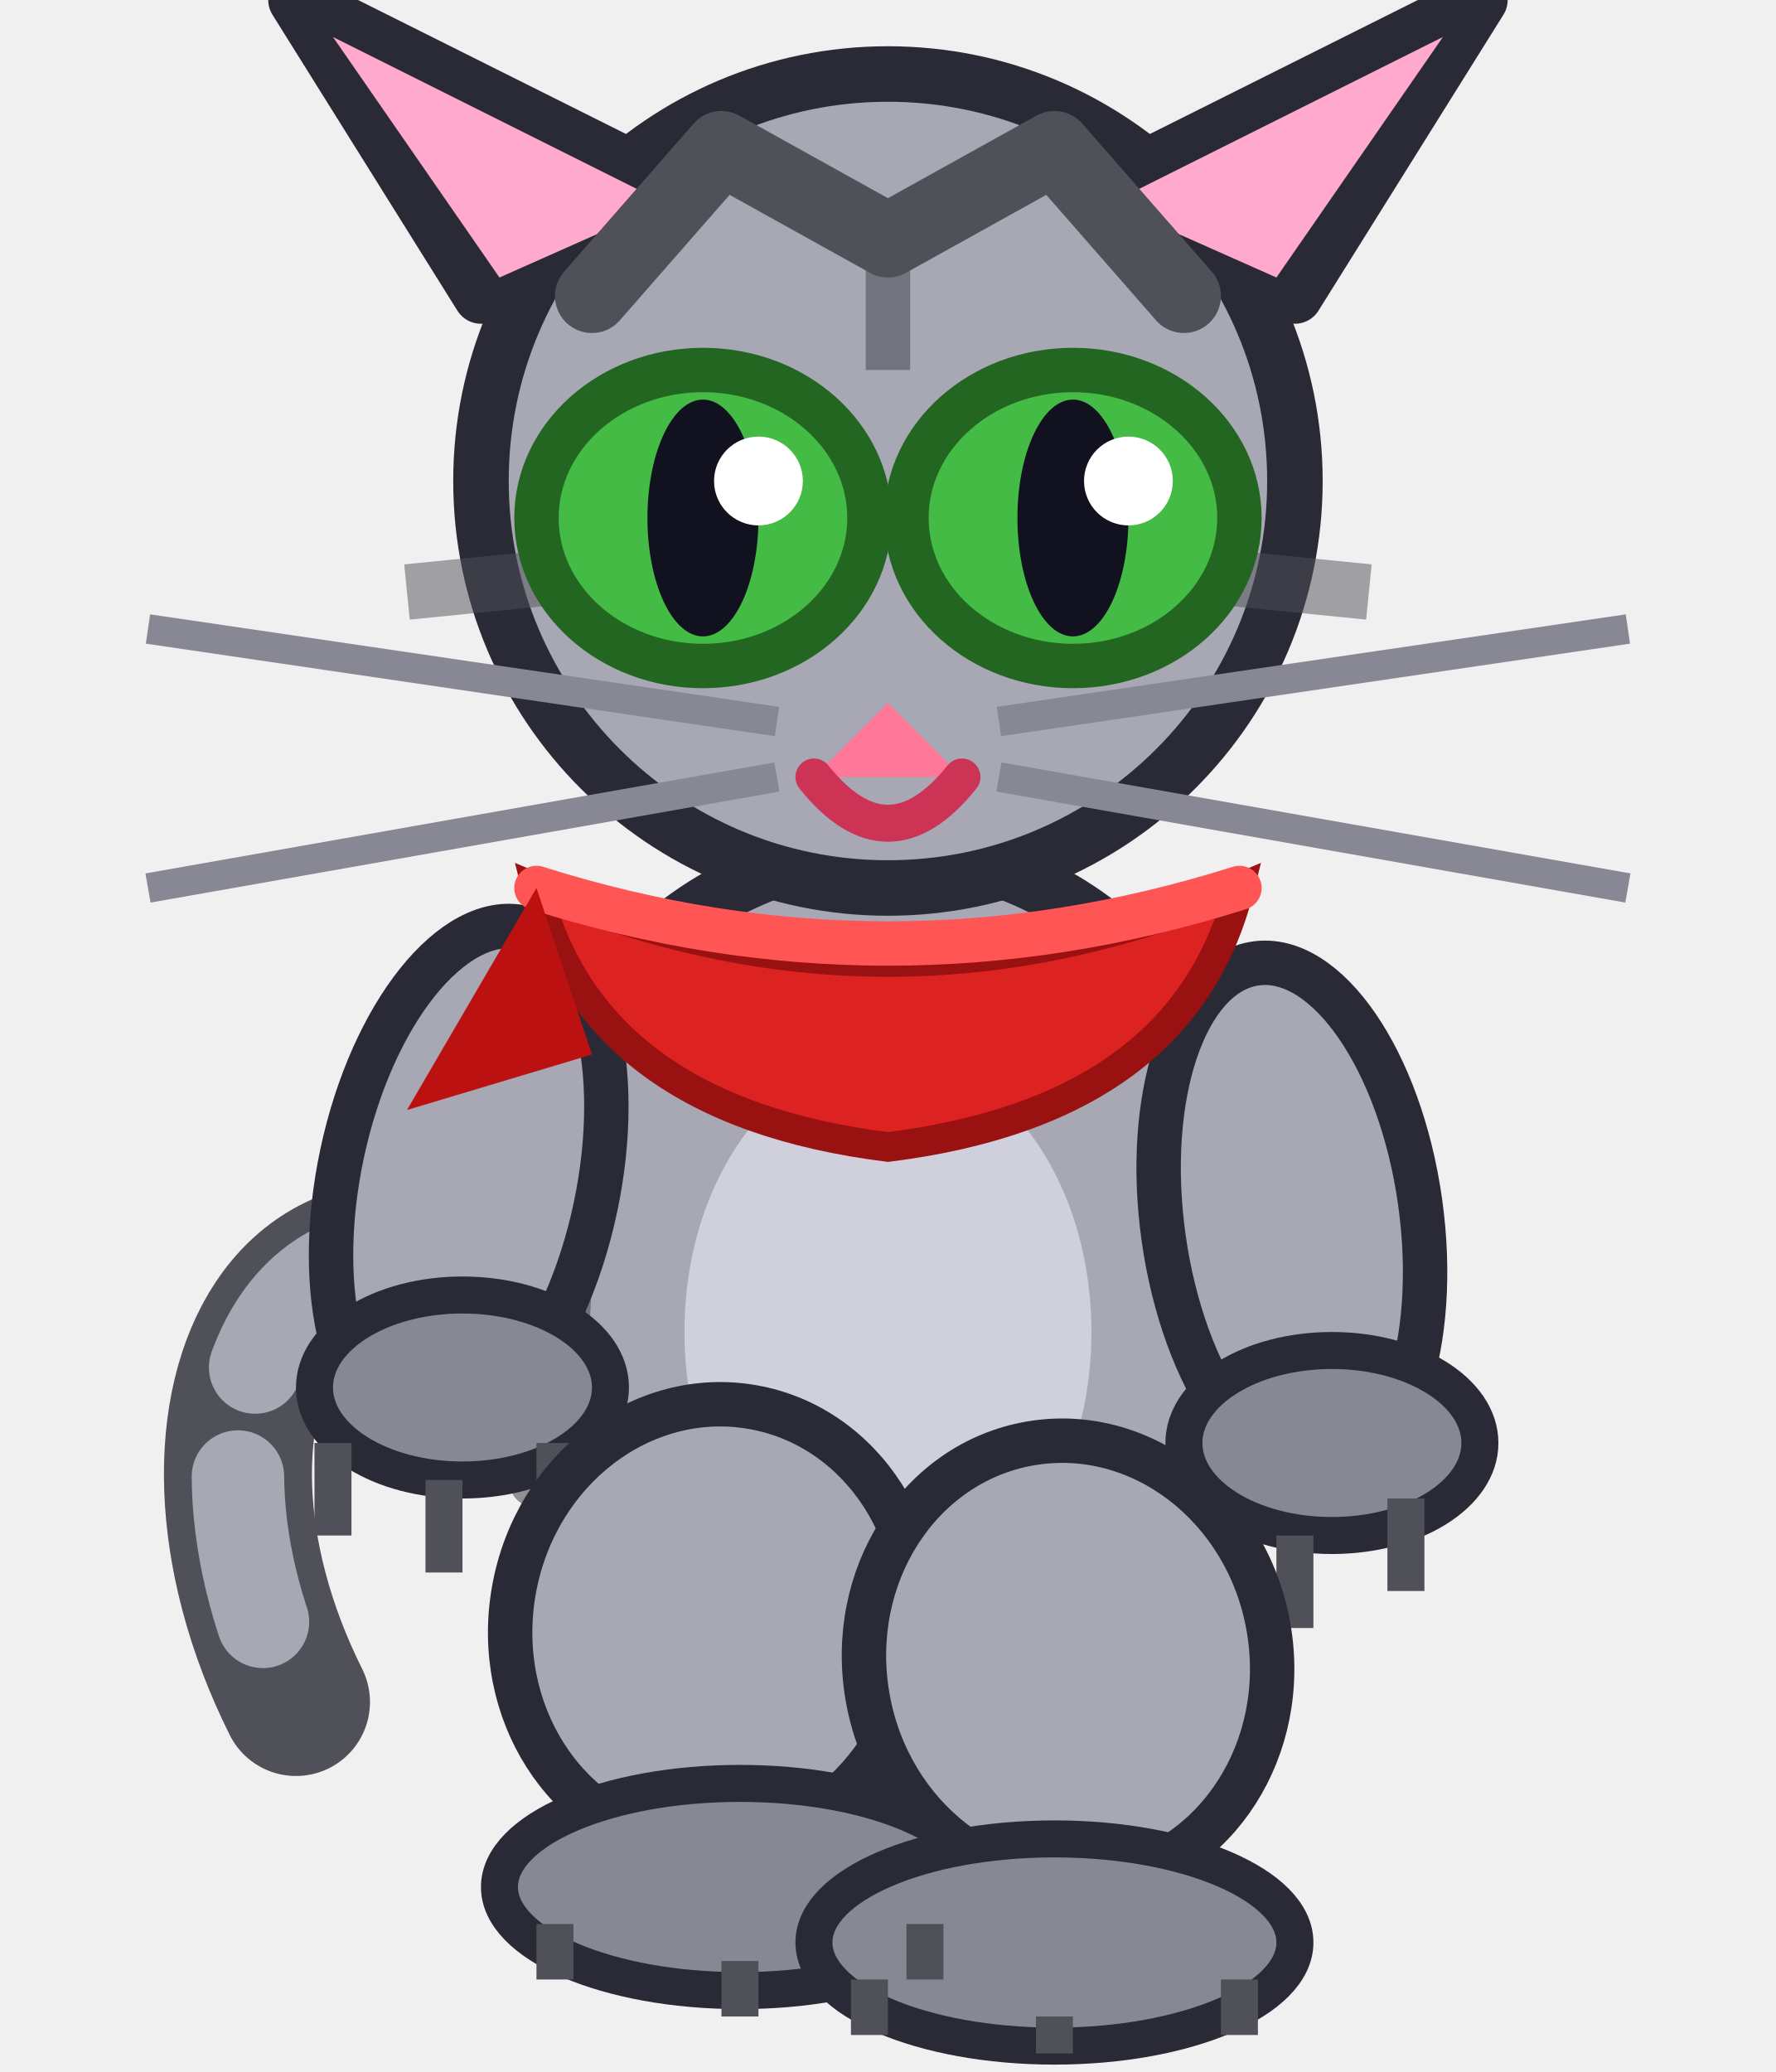
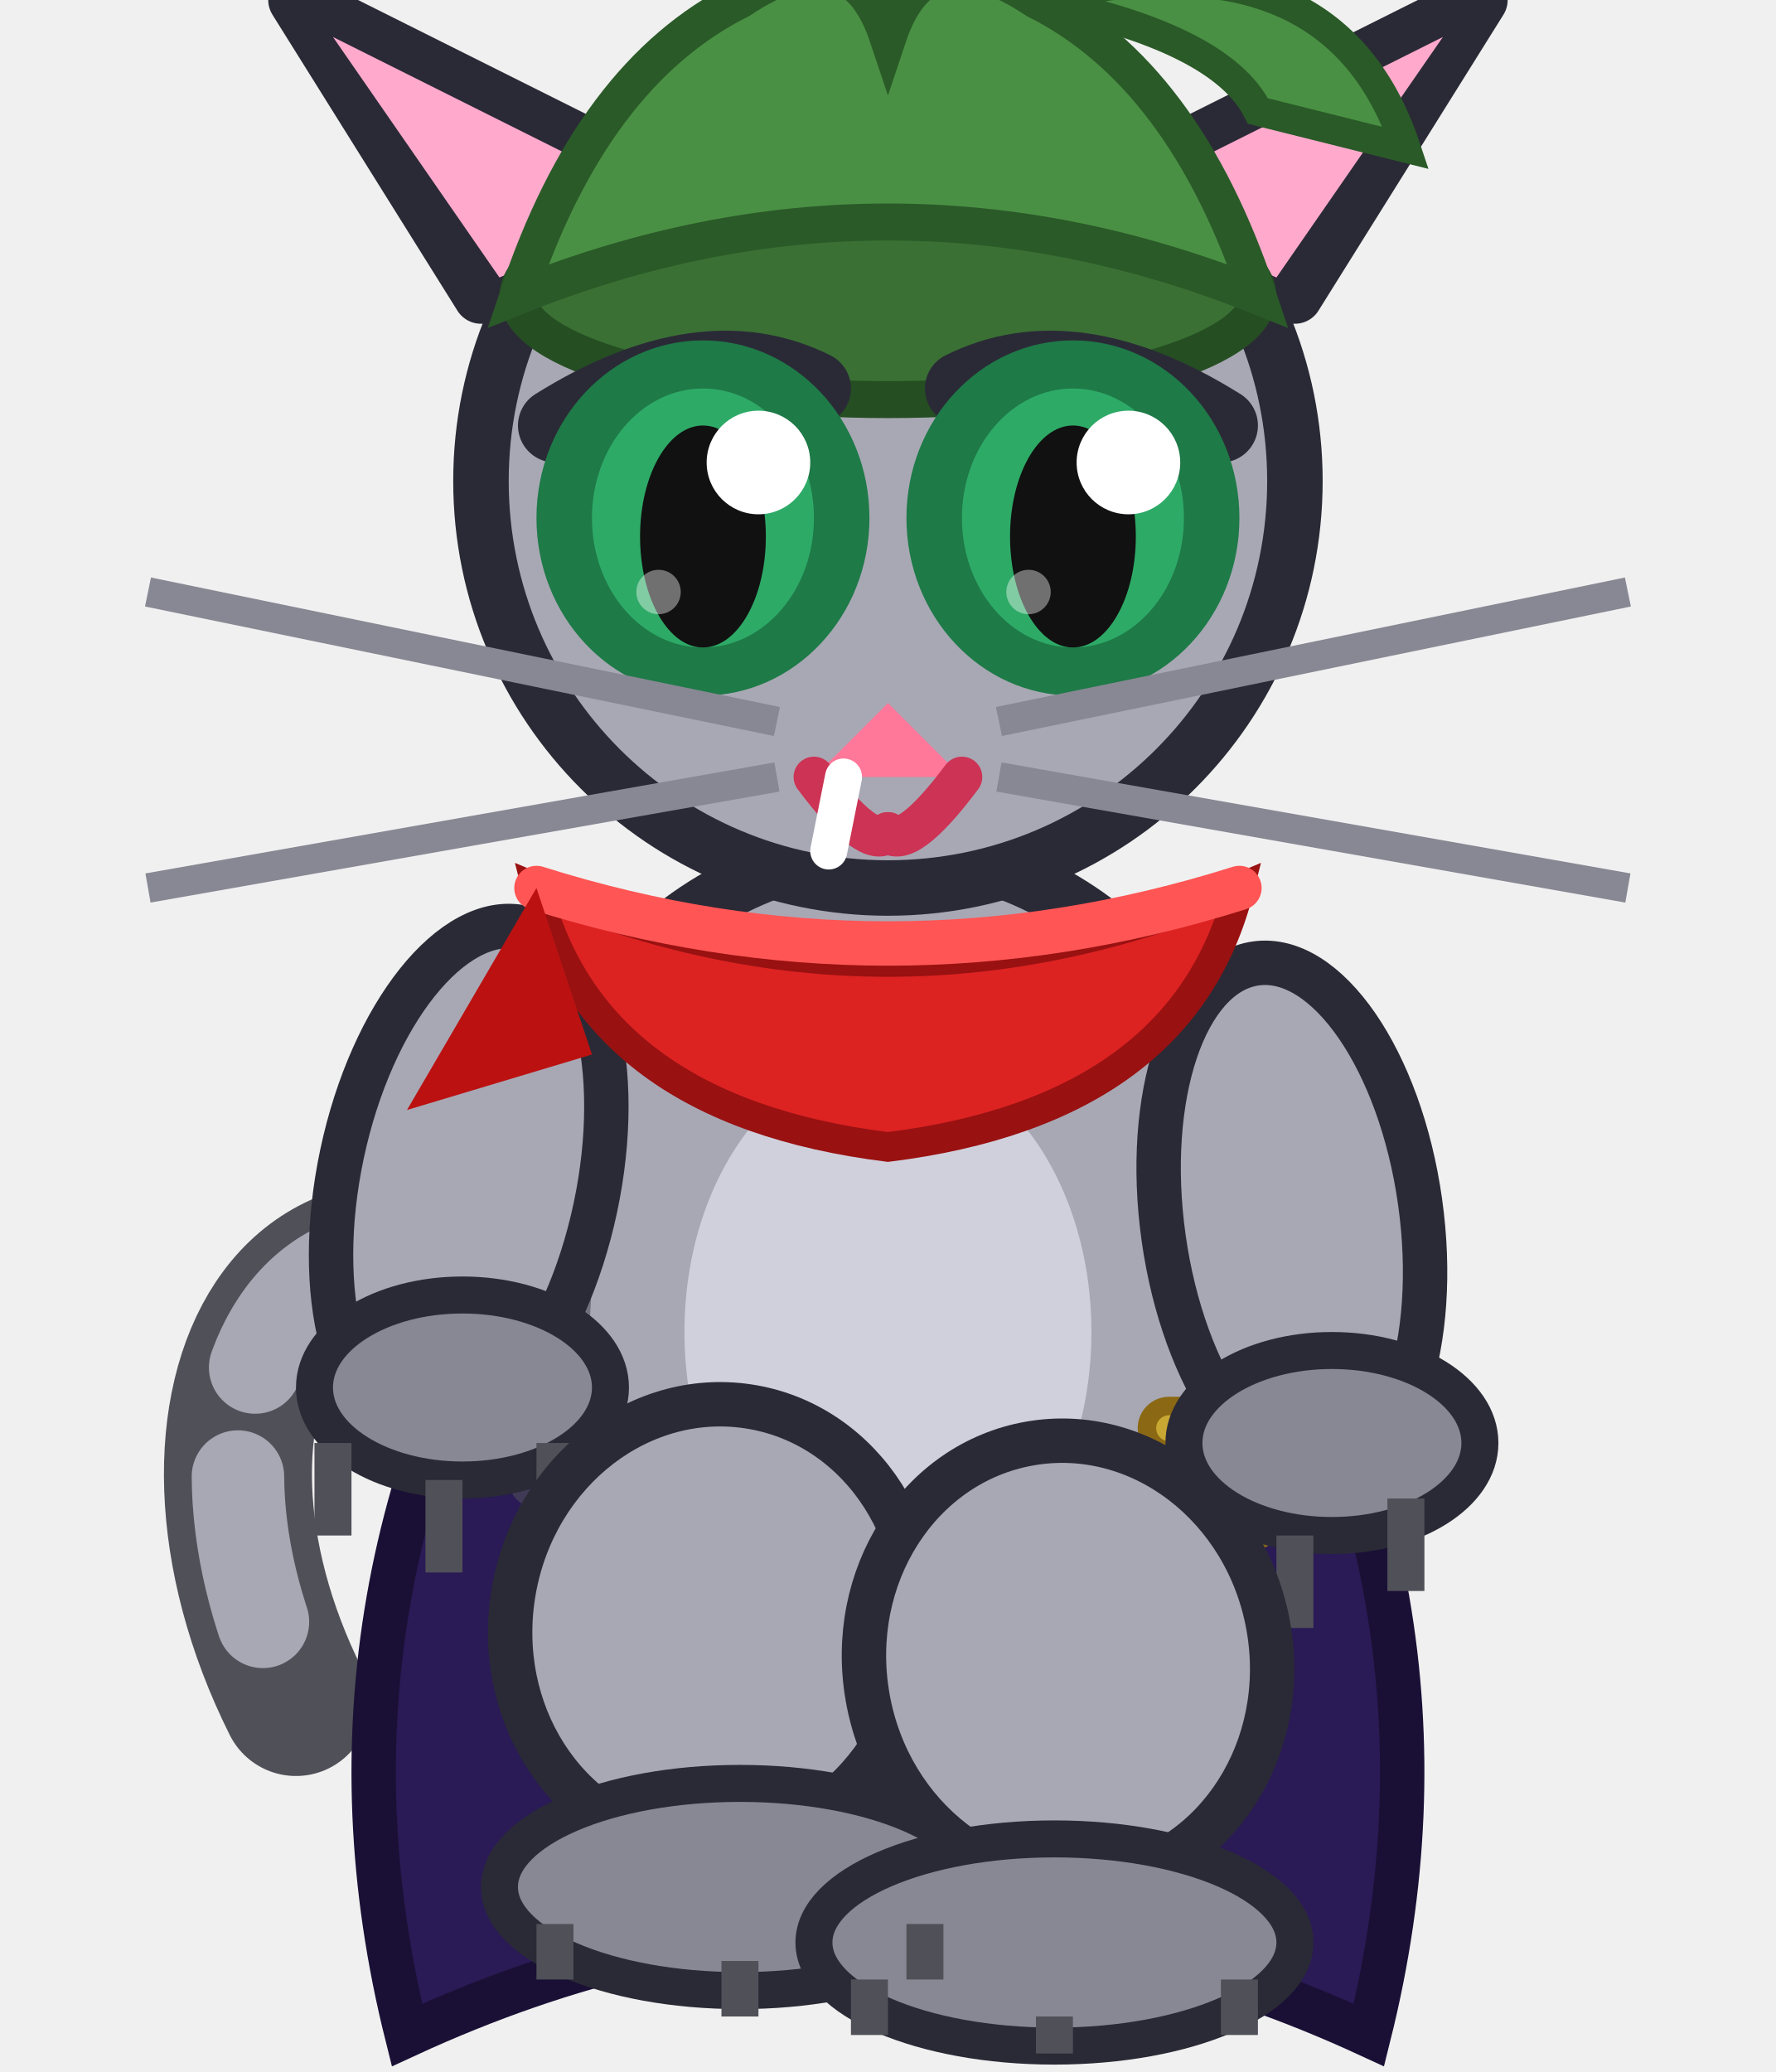
<svg xmlns="http://www.w3.org/2000/svg" viewBox="0 0 48 56">
  <path d="M16,36 C8,30 4,38 8,46" fill="none" stroke="#505058" stroke-width="4" stroke-linecap="round" />
  <path d="M16,36 C8,30 4,38 8,46" fill="none" stroke="#A8A8B4" stroke-width="2.5" stroke-linecap="round" stroke-dasharray="4,3" />
+   <path d="M15,32 Q8,43 11,55 Q24,49 37,55 Q40,43 33,32" fill="#2A1A55" stroke="#1A1035" stroke-width="1.2" />
+   <path d="M15,32 Q24,36 33,32" fill="none" stroke="#5533AA" stroke-width="1.2" />
  <ellipse cx="24" cy="34" rx="10" ry="11" fill="#A8A8B4" stroke="#2A2A36" stroke-width="1.5" />
  <ellipse cx="24" cy="36" rx="5.5" ry="7.5" fill="#D0D0DC" />
  <path d="M14.5,28 Q16,34 14.5,40" fill="none" stroke="#505058" stroke-width="1.5" stroke-linecap="round" opacity="0.6" />
  <path d="M33.5,28 Q32,34 33.5,40" fill="none" stroke="#505058" stroke-width="1.5" stroke-linecap="round" opacity="0.6" />
+   <rect x="16" y="42" width="16" height="2.5" rx="1.2" fill="#7A5A12" stroke="#4A3608" stroke-width="0.8" />
+   <rect x="21.5" y="41.5" width="4" height="3.5" rx="0.8" fill="#FFD700" stroke="#8B6914" stroke-width="0.7" />
+   <rect x="31" y="38" width="5" height="1.2" rx="0.6" fill="#C8A832" stroke="#8B6914" stroke-width="0.5" />
+   <rect x="32.5" y="34" width="1.8" height="6.5" rx="0.7" fill="#AAAABC" stroke="#2A2A36" stroke-width="0.6" />
+   <ellipse cx="33.4" cy="41" rx="1.2" ry="0.8" fill="#C8A832" stroke="#8B6914" stroke-width="0.4" />
  <ellipse cx="13.5" cy="32" rx="3.5" ry="7" fill="#A8A8B4" stroke="#2A2A36" stroke-width="1.2" transform="rotate(12,13.5,28)" />
  <ellipse cx="34.5" cy="33" rx="3.5" ry="7" fill="#A8A8B4" stroke="#2A2A36" stroke-width="1.2" transform="rotate(-8,34.5,30)" />
  <ellipse cx="12.5" cy="37.5" rx="4" ry="2.5" fill="#888894" stroke="#2A2A36" stroke-width="1" />
  <ellipse cx="36" cy="39" rx="4" ry="2.5" fill="#888894" stroke="#2A2A36" stroke-width="1" />
  <line x1="9" y1="39" x2="9" y2="41.5" stroke="#505058" stroke-width="1" />
  <line x1="12" y1="40" x2="12" y2="42.5" stroke="#505058" stroke-width="1" />
  <line x1="15" y1="39" x2="15" y2="41.5" stroke="#505058" stroke-width="1" />
  <line x1="32" y1="40.5" x2="32" y2="43" stroke="#505058" stroke-width="1" />
  <line x1="35" y1="41.5" x2="35" y2="44" stroke="#505058" stroke-width="1" />
  <line x1="38" y1="40.5" x2="38" y2="43" stroke="#505058" stroke-width="1" />
  <path d="M14.5,24 Q24,28 33.5,24 Q32,30 24,31 Q16,30 14.5,24 Z" fill="#DD2222" stroke="#991111" stroke-width="0.8" />
  <path d="M14.5,24 Q24,27 33.5,24" fill="none" stroke="#FF5555" stroke-width="1.2" stroke-linecap="round" />
  <path d="M14.5,24 L11,30 L16,28.5 Z" fill="#BB1111" />
  <ellipse cx="20" cy="44" rx="5.5" ry="6" fill="#A8A8B4" stroke="#2A2A36" stroke-width="1.2" transform="rotate(10,20,40)" />
  <ellipse cx="28" cy="45" rx="5.5" ry="6" fill="#A8A8B4" stroke="#2A2A36" stroke-width="1.2" transform="rotate(-10,28,40)" />
  <ellipse cx="20" cy="51" rx="6.5" ry="2.8" fill="#888894" stroke="#2A2A36" stroke-width="1" />
  <ellipse cx="28.5" cy="52.5" rx="6.5" ry="2.8" fill="#888894" stroke="#2A2A36" stroke-width="1" />
  <line x1="15" y1="52" x2="15" y2="53.5" stroke="#505058" stroke-width="1" />
  <line x1="20" y1="53" x2="20" y2="54.5" stroke="#505058" stroke-width="1" />
  <line x1="25" y1="52" x2="25" y2="53.5" stroke="#505058" stroke-width="1" />
  <line x1="23.5" y1="53.5" x2="23.5" y2="55" stroke="#505058" stroke-width="1" />
  <line x1="28.5" y1="54.5" x2="28.5" y2="55.5" stroke="#505058" stroke-width="1" />
  <line x1="33.5" y1="53.5" x2="33.5" y2="55" stroke="#505058" stroke-width="1" />
  <circle cx="24" cy="13" r="11" fill="#A8A8B4" stroke="#2A2A36" stroke-width="1.5" />
  <polygon points="13,8 8,0 18,5" fill="#A8A8B4" stroke="#2A2A36" stroke-width="1.5" stroke-linejoin="round" />
  <polygon points="35,8 40,0 30,5" fill="#A8A8B4" stroke="#2A2A36" stroke-width="1.5" stroke-linejoin="round" />
  <polygon points="13.5,7.5 9,1 18,5.5" fill="#FFAACC" />
  <polygon points="34.5,7.5 39,1 30,5.5" fill="#FFAACC" />
-   <path d="M16,8 L19.5,4 L24,6.5 L28.5,4 L32,8" fill="none" stroke="#505058" stroke-width="2" stroke-linecap="round" stroke-linejoin="round" />
-   <line x1="24" y1="6.5" x2="24" y2="10" stroke="#505058" stroke-width="1.2" opacity="0.6" />
-   <line x1="11" y1="16" x2="16" y2="15.5" stroke="#505058" stroke-width="1.5" opacity="0.5" />
-   <line x1="32" y1="15.5" x2="37" y2="16" stroke="#505058" stroke-width="1.5" opacity="0.5" />
-   <ellipse cx="19" cy="14" rx="4.5" ry="4" fill="#44BB44" stroke="#226622" stroke-width="1.2" />
-   <ellipse cx="29" cy="14" rx="4.5" ry="4" fill="#44BB44" stroke="#226622" stroke-width="1.2" />
-   <ellipse cx="19" cy="14" rx="1.5" ry="3.2" fill="#111120" />
-   <ellipse cx="29" cy="14" rx="1.5" ry="3.2" fill="#111120" />
-   <circle cx="20.5" cy="13" r="1.2" fill="white" />
-   <circle cx="30.5" cy="13" r="1.2" fill="white" />
+   <ellipse cx="24" cy="8" rx="10" ry="2.8" fill="#3A7034" stroke="#254E23" stroke-width="1" />
+   <path d="M14,8 Q24,4 34,8 Q32,2 28,0 Q25,-2 24,1 Q23,-2 20,0 Q16,2 14,8 Z" fill="#4A9044" stroke="#2A5A28" stroke-width="1" />
+   <path d="M28,0 Q36,-2 38,4 L34,3 Q33,1 28,0 Z" fill="#4A9044" stroke="#2A5A28" stroke-width="0.8" />
+   <path d="M15,11.5 Q19,9 22,10.5" fill="none" stroke="#2A2A36" stroke-width="2" stroke-linecap="round" />
+   <path d="M33,11.5 Q29,9 26,10.5" fill="none" stroke="#2A2A36" stroke-width="2" stroke-linecap="round" />
+   <ellipse cx="19" cy="14" rx="4.5" ry="4.8" fill="#1E7A47" />
+   <ellipse cx="29" cy="14" rx="4.5" ry="4.8" fill="#1E7A47" />
+   <ellipse cx="19" cy="14" rx="3" ry="3.5" fill="#2EAA67" />
+   <ellipse cx="29" cy="14" rx="3" ry="3.5" fill="#2EAA67" />
+   <ellipse cx="19" cy="14.5" rx="1.7" ry="3" fill="#111" />
+   <ellipse cx="29" cy="14.5" rx="1.7" ry="3" fill="#111" />
+   <circle cx="20.5" cy="12.5" r="1.4" fill="white" />
+   <circle cx="30.5" cy="12.5" r="1.4" fill="white" />
+   <circle cx="17.8" cy="16" r="0.6" fill="white" opacity="0.4" />
+   <circle cx="27.8" cy="16" r="0.6" fill="white" opacity="0.4" />
  <polygon points="24,19 22,21 26,21" fill="#FF7799" />
-   <path d="M22,21 Q24,23.5 26,21" fill="none" stroke="#CC3355" stroke-width="1" stroke-linecap="round" />
-   <line x1="21" y1="19.5" x2="4" y2="17" stroke="#888894" stroke-width="0.8" />
+   <path d="M22,21 Q23.5,23 24,22.5" fill="none" stroke="#CC3355" stroke-width="1.1" stroke-linecap="round" />
+   <path d="M24,22.5 Q24.5,23 26,21" fill="none" stroke="#CC3355" stroke-width="1.1" stroke-linecap="round" />
+   <line x1="22.8" y1="21" x2="22.4" y2="23" stroke="white" stroke-width="1" stroke-linecap="round" />
+   <line x1="21" y1="19.5" x2="4" y2="16" stroke="#888894" stroke-width="0.8" />
  <line x1="21" y1="21" x2="4" y2="24" stroke="#888894" stroke-width="0.8" />
-   <line x1="27" y1="19.5" x2="44" y2="17" stroke="#888894" stroke-width="0.8" />
+   <line x1="27" y1="19.5" x2="44" y2="16" stroke="#888894" stroke-width="0.8" />
  <line x1="27" y1="21" x2="44" y2="24" stroke="#888894" stroke-width="0.8" />
</svg>
